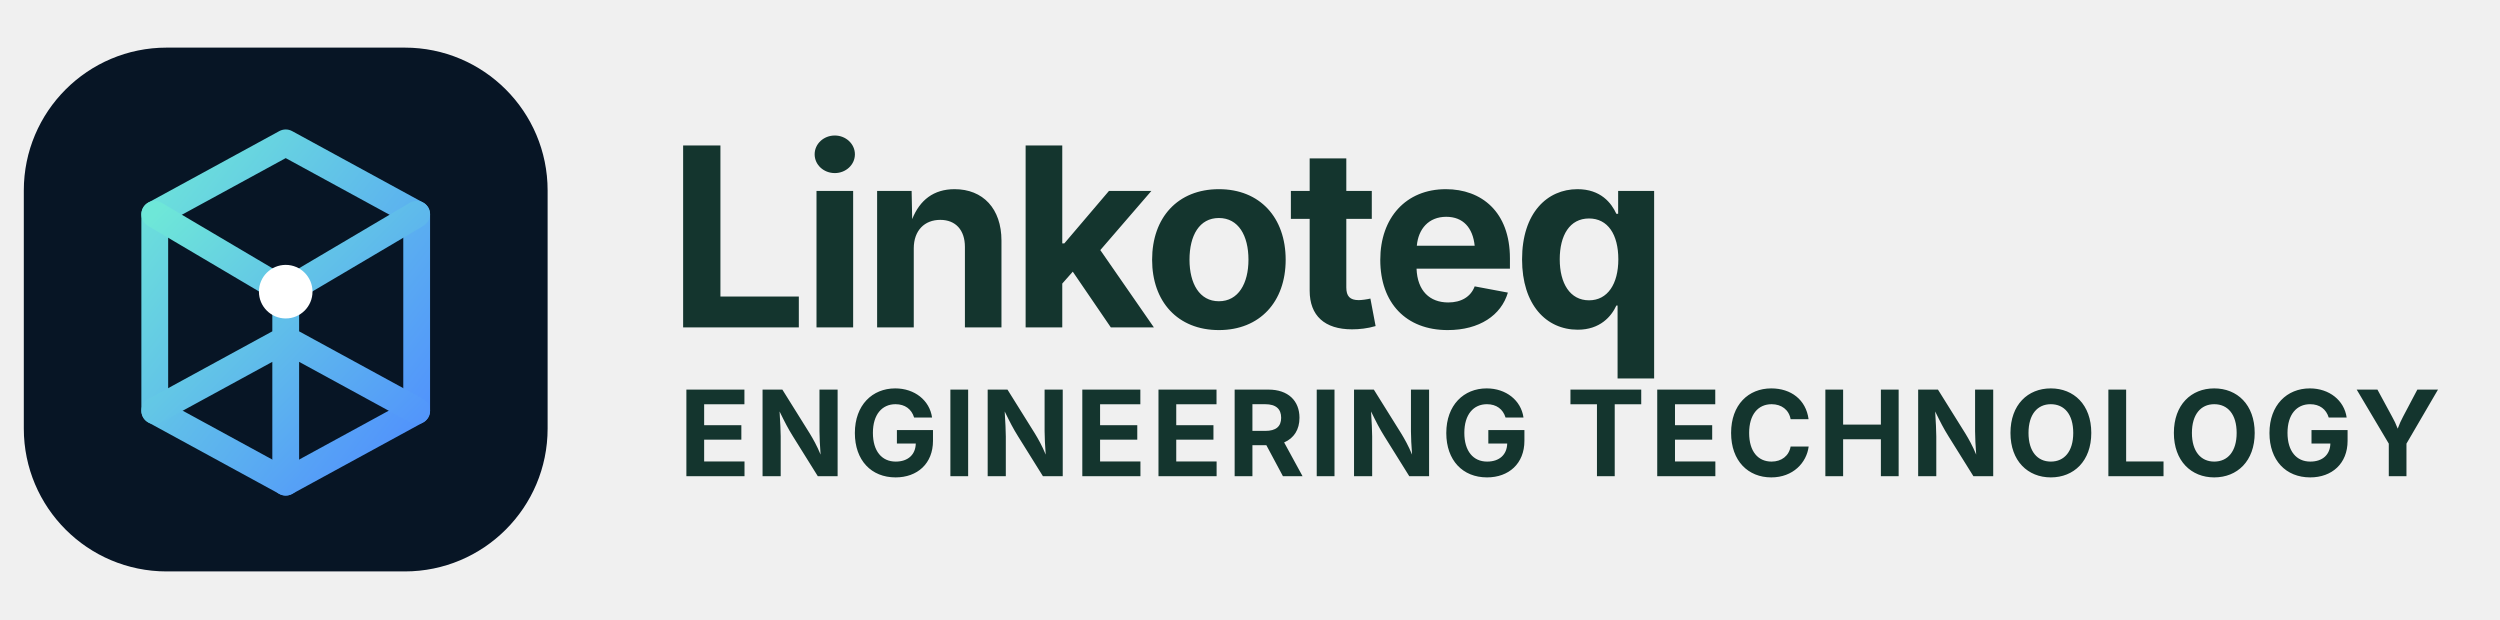
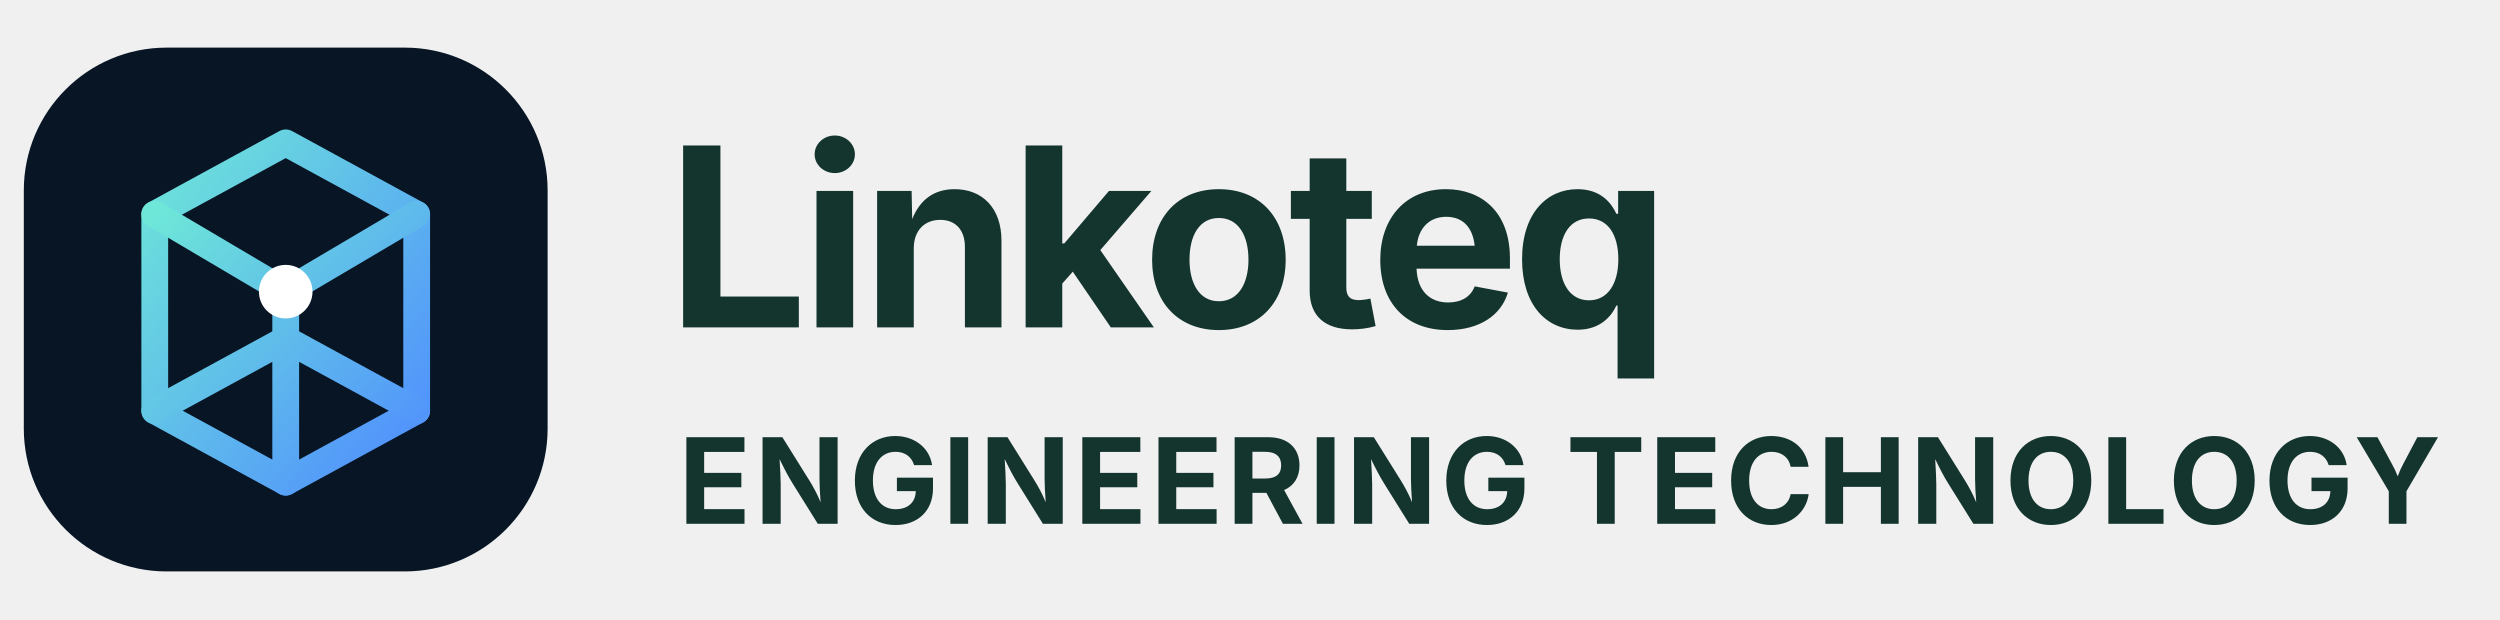
<svg xmlns="http://www.w3.org/2000/svg" viewBox="0 0 420 104" role="img" aria-labelledby="title">
  <defs>
    <linearGradient id="g" x1="0" y1="0" x2="1" y2="1">
      <stop stop-color="#6EE7D8" />
      <stop offset="1" stop-color="#4F8CFF" />
    </linearGradient>
  </defs>
  <g transform="translate(4 8)">
    <rect width="88" height="88" rx="24" fill="#071525" />
    <g fill="none" stroke="url(#g)" stroke-width="4.5" stroke-linecap="round" stroke-linejoin="round">
      <path d="M22 61V28l22-12 22 12v33L44 73 22 61Z" />
      <path d="M22 28l22 13 22-13M44 41v32M22 61l22-12 22 12" />
    </g>
    <circle cx="44" cy="41" r="4.5" fill="#fff" />
  </g>
  <text x="112" y="55" font-family="Inter,Arial,sans-serif" font-size="42" font-weight="750" letter-spacing="-1.2" fill="#14352E">Linkoteq</text>
-   <text x="114" y="80" font-family="Inter,Arial,sans-serif" font-size="20" font-weight="700" letter-spacing=".65" fill="#14352E">ENGINEERING TECHNOLOGY</text>
+   <text x="114" y="88" font-family="Inter,Arial,sans-serif" font-size="20" font-weight="700" letter-spacing=".65" fill="#14352E">ENGINEERING TECHNOLOGY</text>
</svg>
